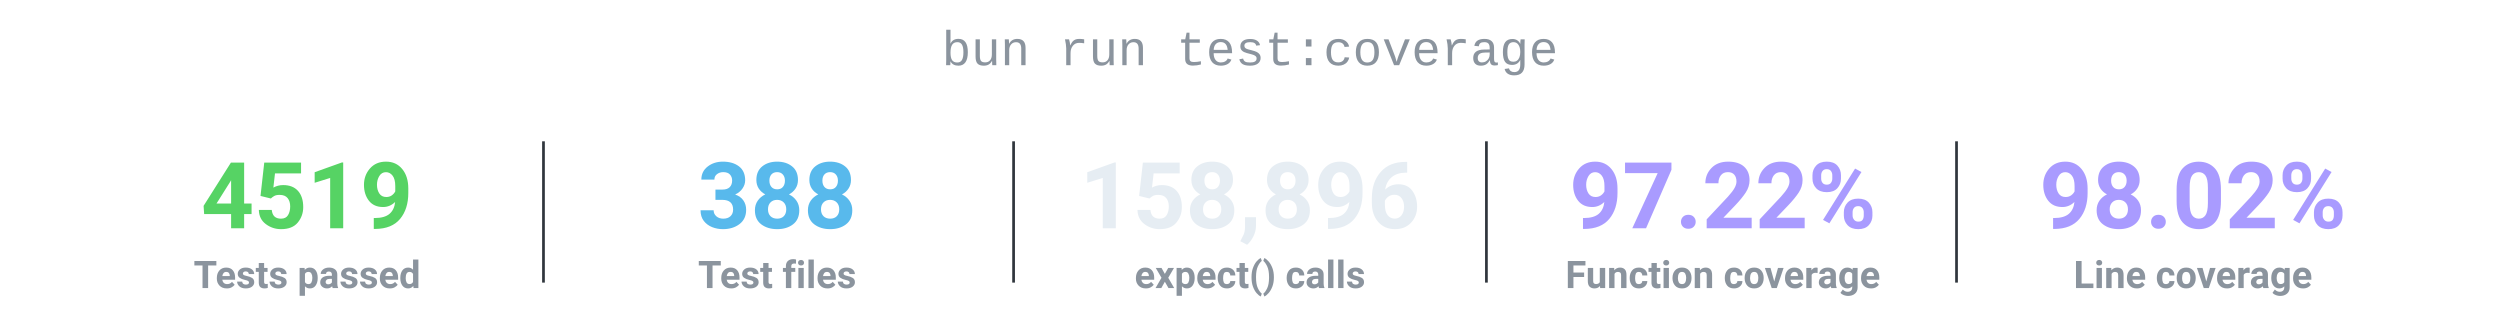
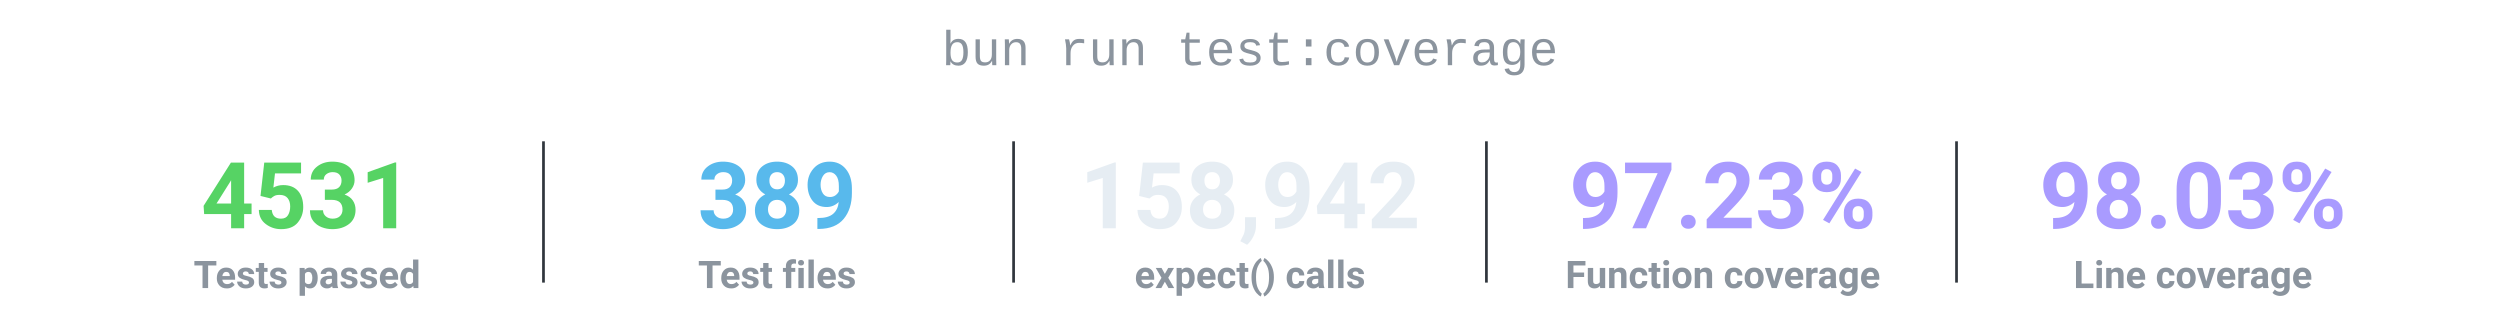
- <svg xmlns="http://www.w3.org/2000/svg" viewBox="0 0 920 122" width="920" height="122" role="img" aria-label="bun run test:coverage — 4519 tests passed, 388 test files, 158,896 expect() calls, 97.22% function coverage, 98.02% line coverage">
+ <svg xmlns="http://www.w3.org/2000/svg" viewBox="0 0 920 122" width="920" height="122" role="img" aria-label="bun run test:coverage — 4531 tests passed, 389 test files, 158,942 expect() calls, 97.23% function coverage, 98.03% line coverage">
  <style>
    .cmd { font-family: ui-monospace, SFMono-Regular, 'SF Mono', Menlo, Consolas, 'Liberation Mono', monospace; font-weight: 500; font-size: 18px; }
    .val { font-family: system-ui, -apple-system, BlinkMacSystemFont, 'Segoe UI', Roboto, sans-serif; font-weight: 700; font-size: 34px; }
    .lbl { font-family: system-ui, -apple-system, BlinkMacSystemFont, 'Segoe UI', Roboto, sans-serif; font-weight: 600; font-size: 14px; }
  </style>
  <text x="460" y="24" text-anchor="middle" class="cmd" fill="#8b949e">bun run test:coverage</text>
  <line x1="200" y1="52" x2="200" y2="104" stroke="#30363d" stroke-width="1" />
  <line x1="373" y1="52" x2="373" y2="104" stroke="#30363d" stroke-width="1" />
  <line x1="547" y1="52" x2="547" y2="104" stroke="#30363d" stroke-width="1" />
  <line x1="720" y1="52" x2="720" y2="104" stroke="#30363d" stroke-width="1" />
-   <text x="113" y="84" text-anchor="middle" class="val" fill="#56d364">4519</text>
+   <text x="113" y="84" text-anchor="middle" class="val" fill="#56d364">4531</text>
  <text x="113" y="106" text-anchor="middle" class="lbl" fill="#8b949e">Tests passed</text>
-   <text x="286" y="84" text-anchor="middle" class="val" fill="#58b9ec">388</text>
+   <text x="286" y="84" text-anchor="middle" class="val" fill="#58b9ec">389</text>
  <text x="286" y="106" text-anchor="middle" class="lbl" fill="#8b949e">Test files</text>
-   <text x="460" y="84" text-anchor="middle" class="val" fill="#e6edf3">158,896</text>
+   <text x="460" y="84" text-anchor="middle" class="val" fill="#e6edf3">158,942</text>
  <text x="460" y="106" text-anchor="middle" class="lbl" fill="#8b949e">expect() calls</text>
-   <text x="634" y="84" text-anchor="middle" class="val" fill="#a99bff">97.22%</text>
+   <text x="634" y="84" text-anchor="middle" class="val" fill="#a99bff">97.23%</text>
  <text x="634" y="106" text-anchor="middle" class="lbl" fill="#8b949e">Function coverage</text>
-   <text x="807" y="84" text-anchor="middle" class="val" fill="#a99bff">98.02%</text>
+   <text x="807" y="84" text-anchor="middle" class="val" fill="#a99bff">98.03%</text>
  <text x="807" y="106" text-anchor="middle" class="lbl" fill="#8b949e">Line coverage</text>
</svg>
